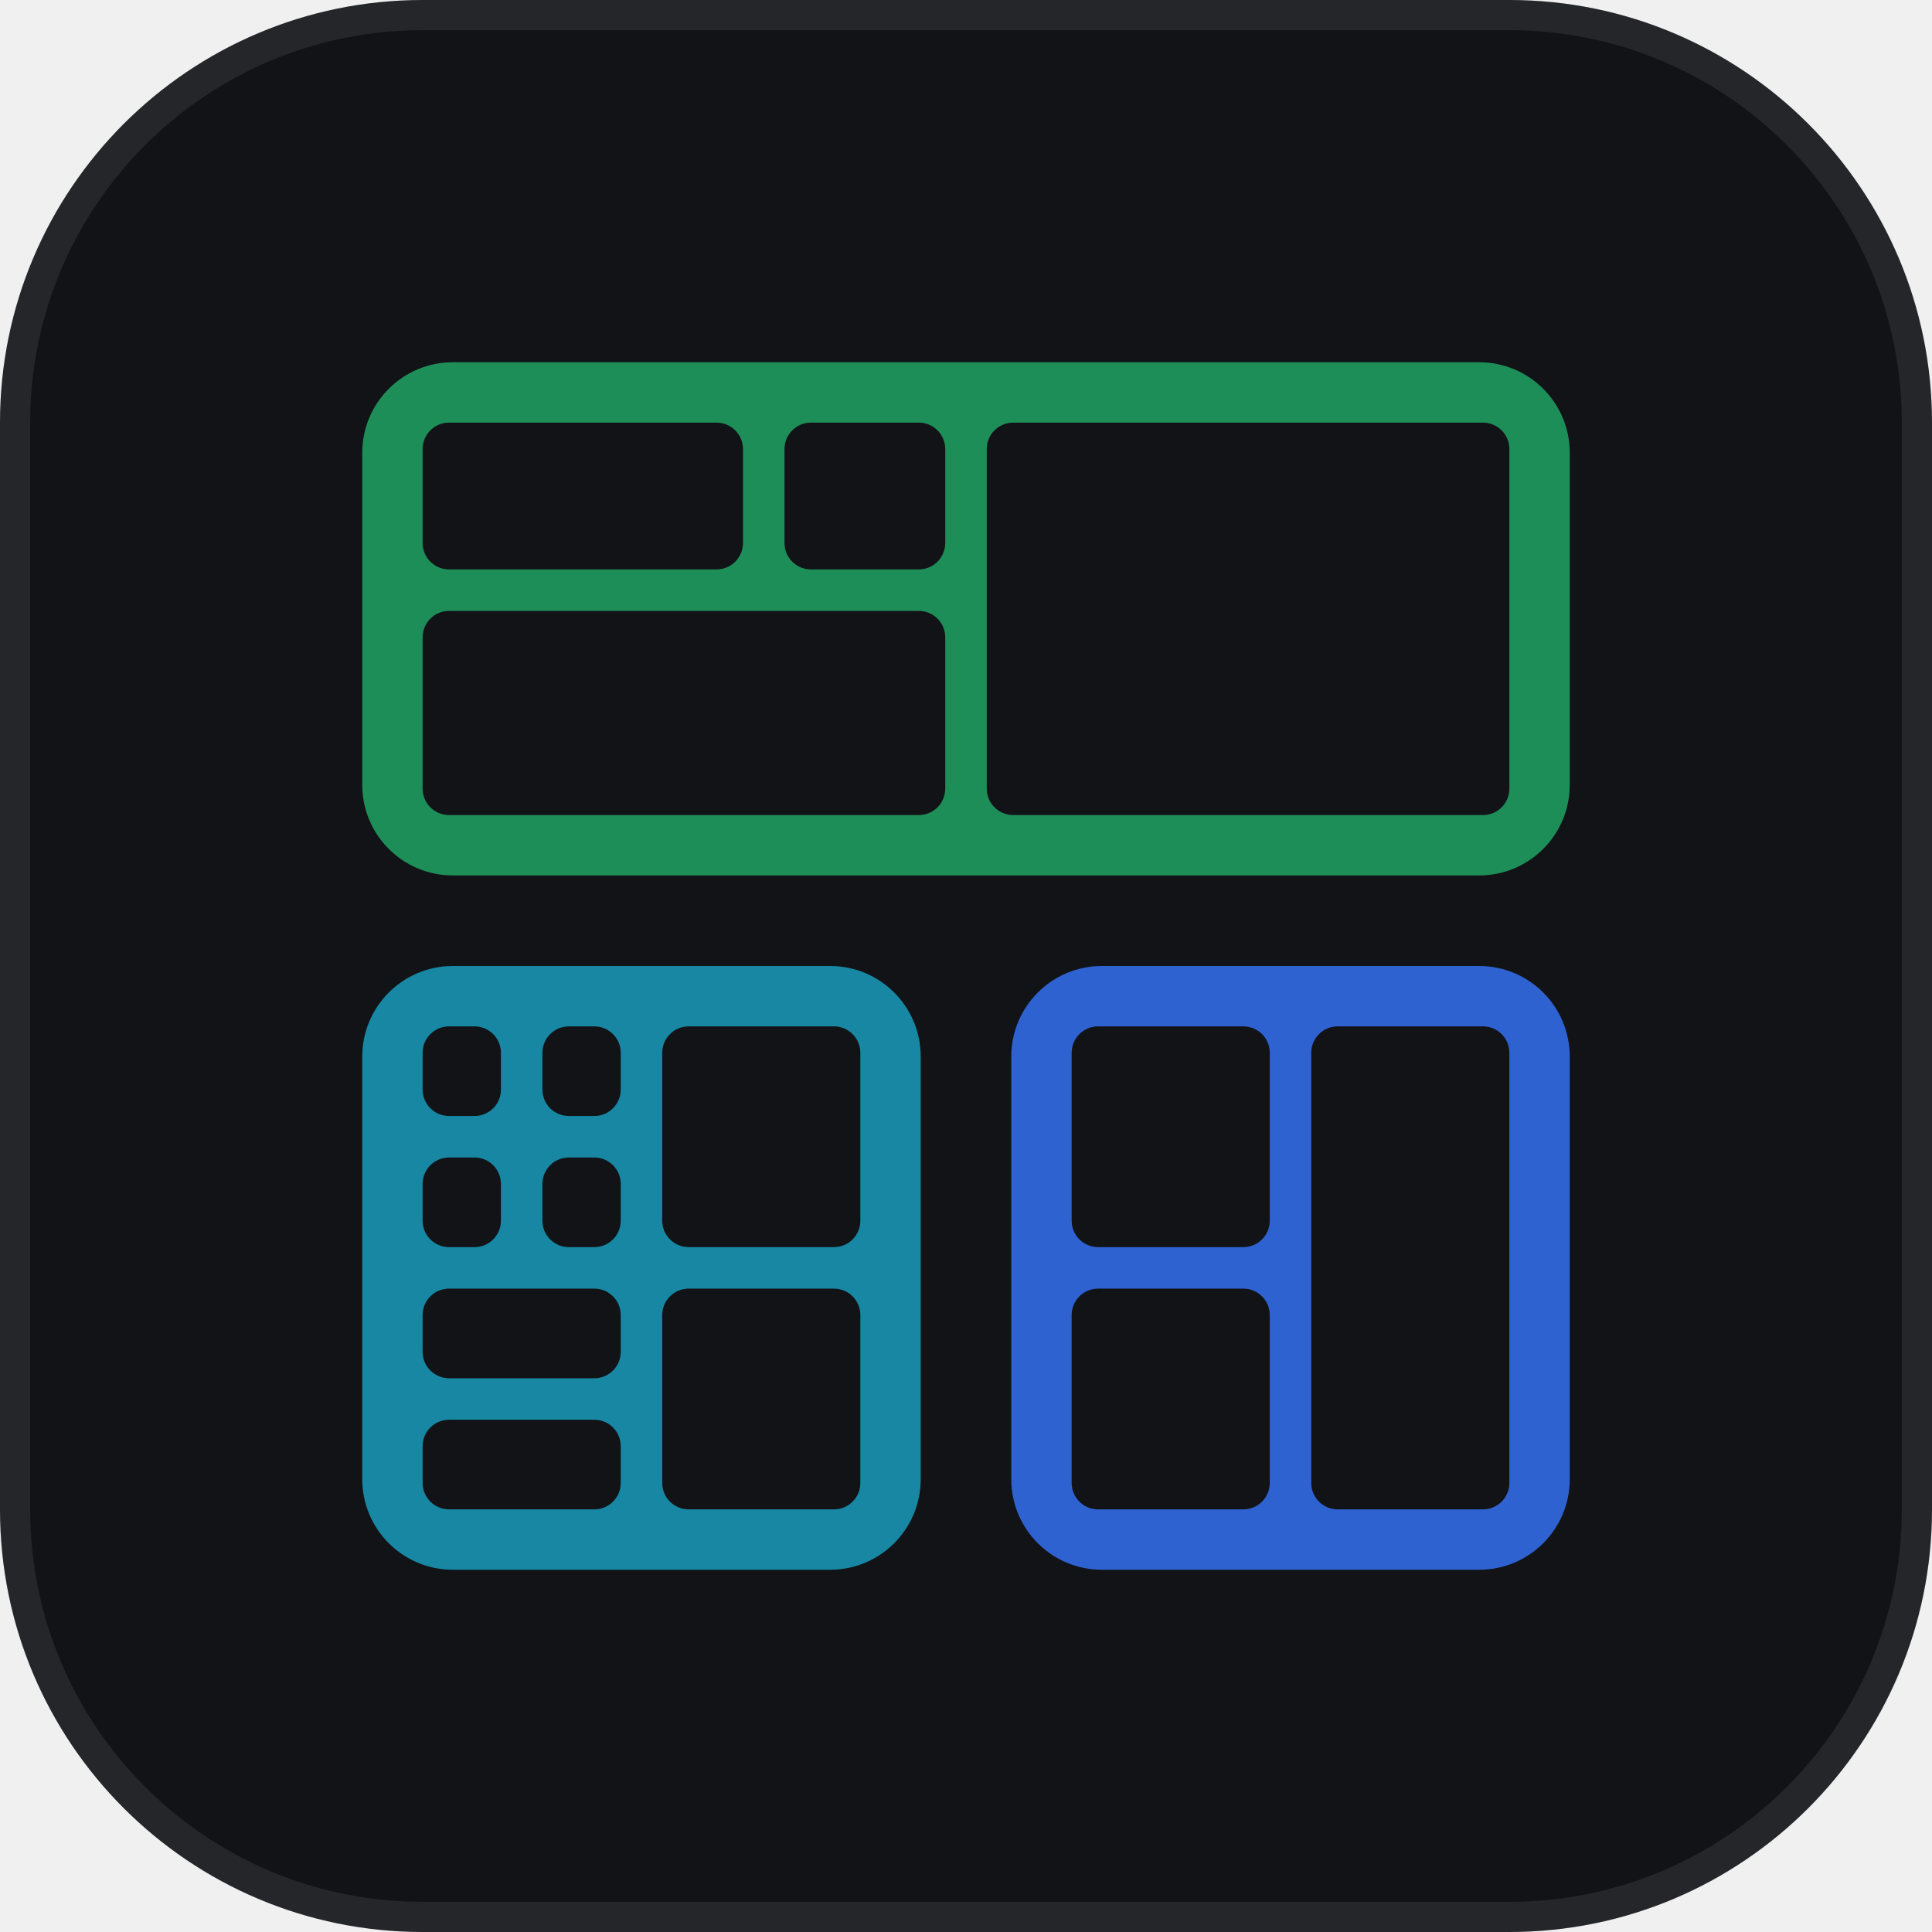
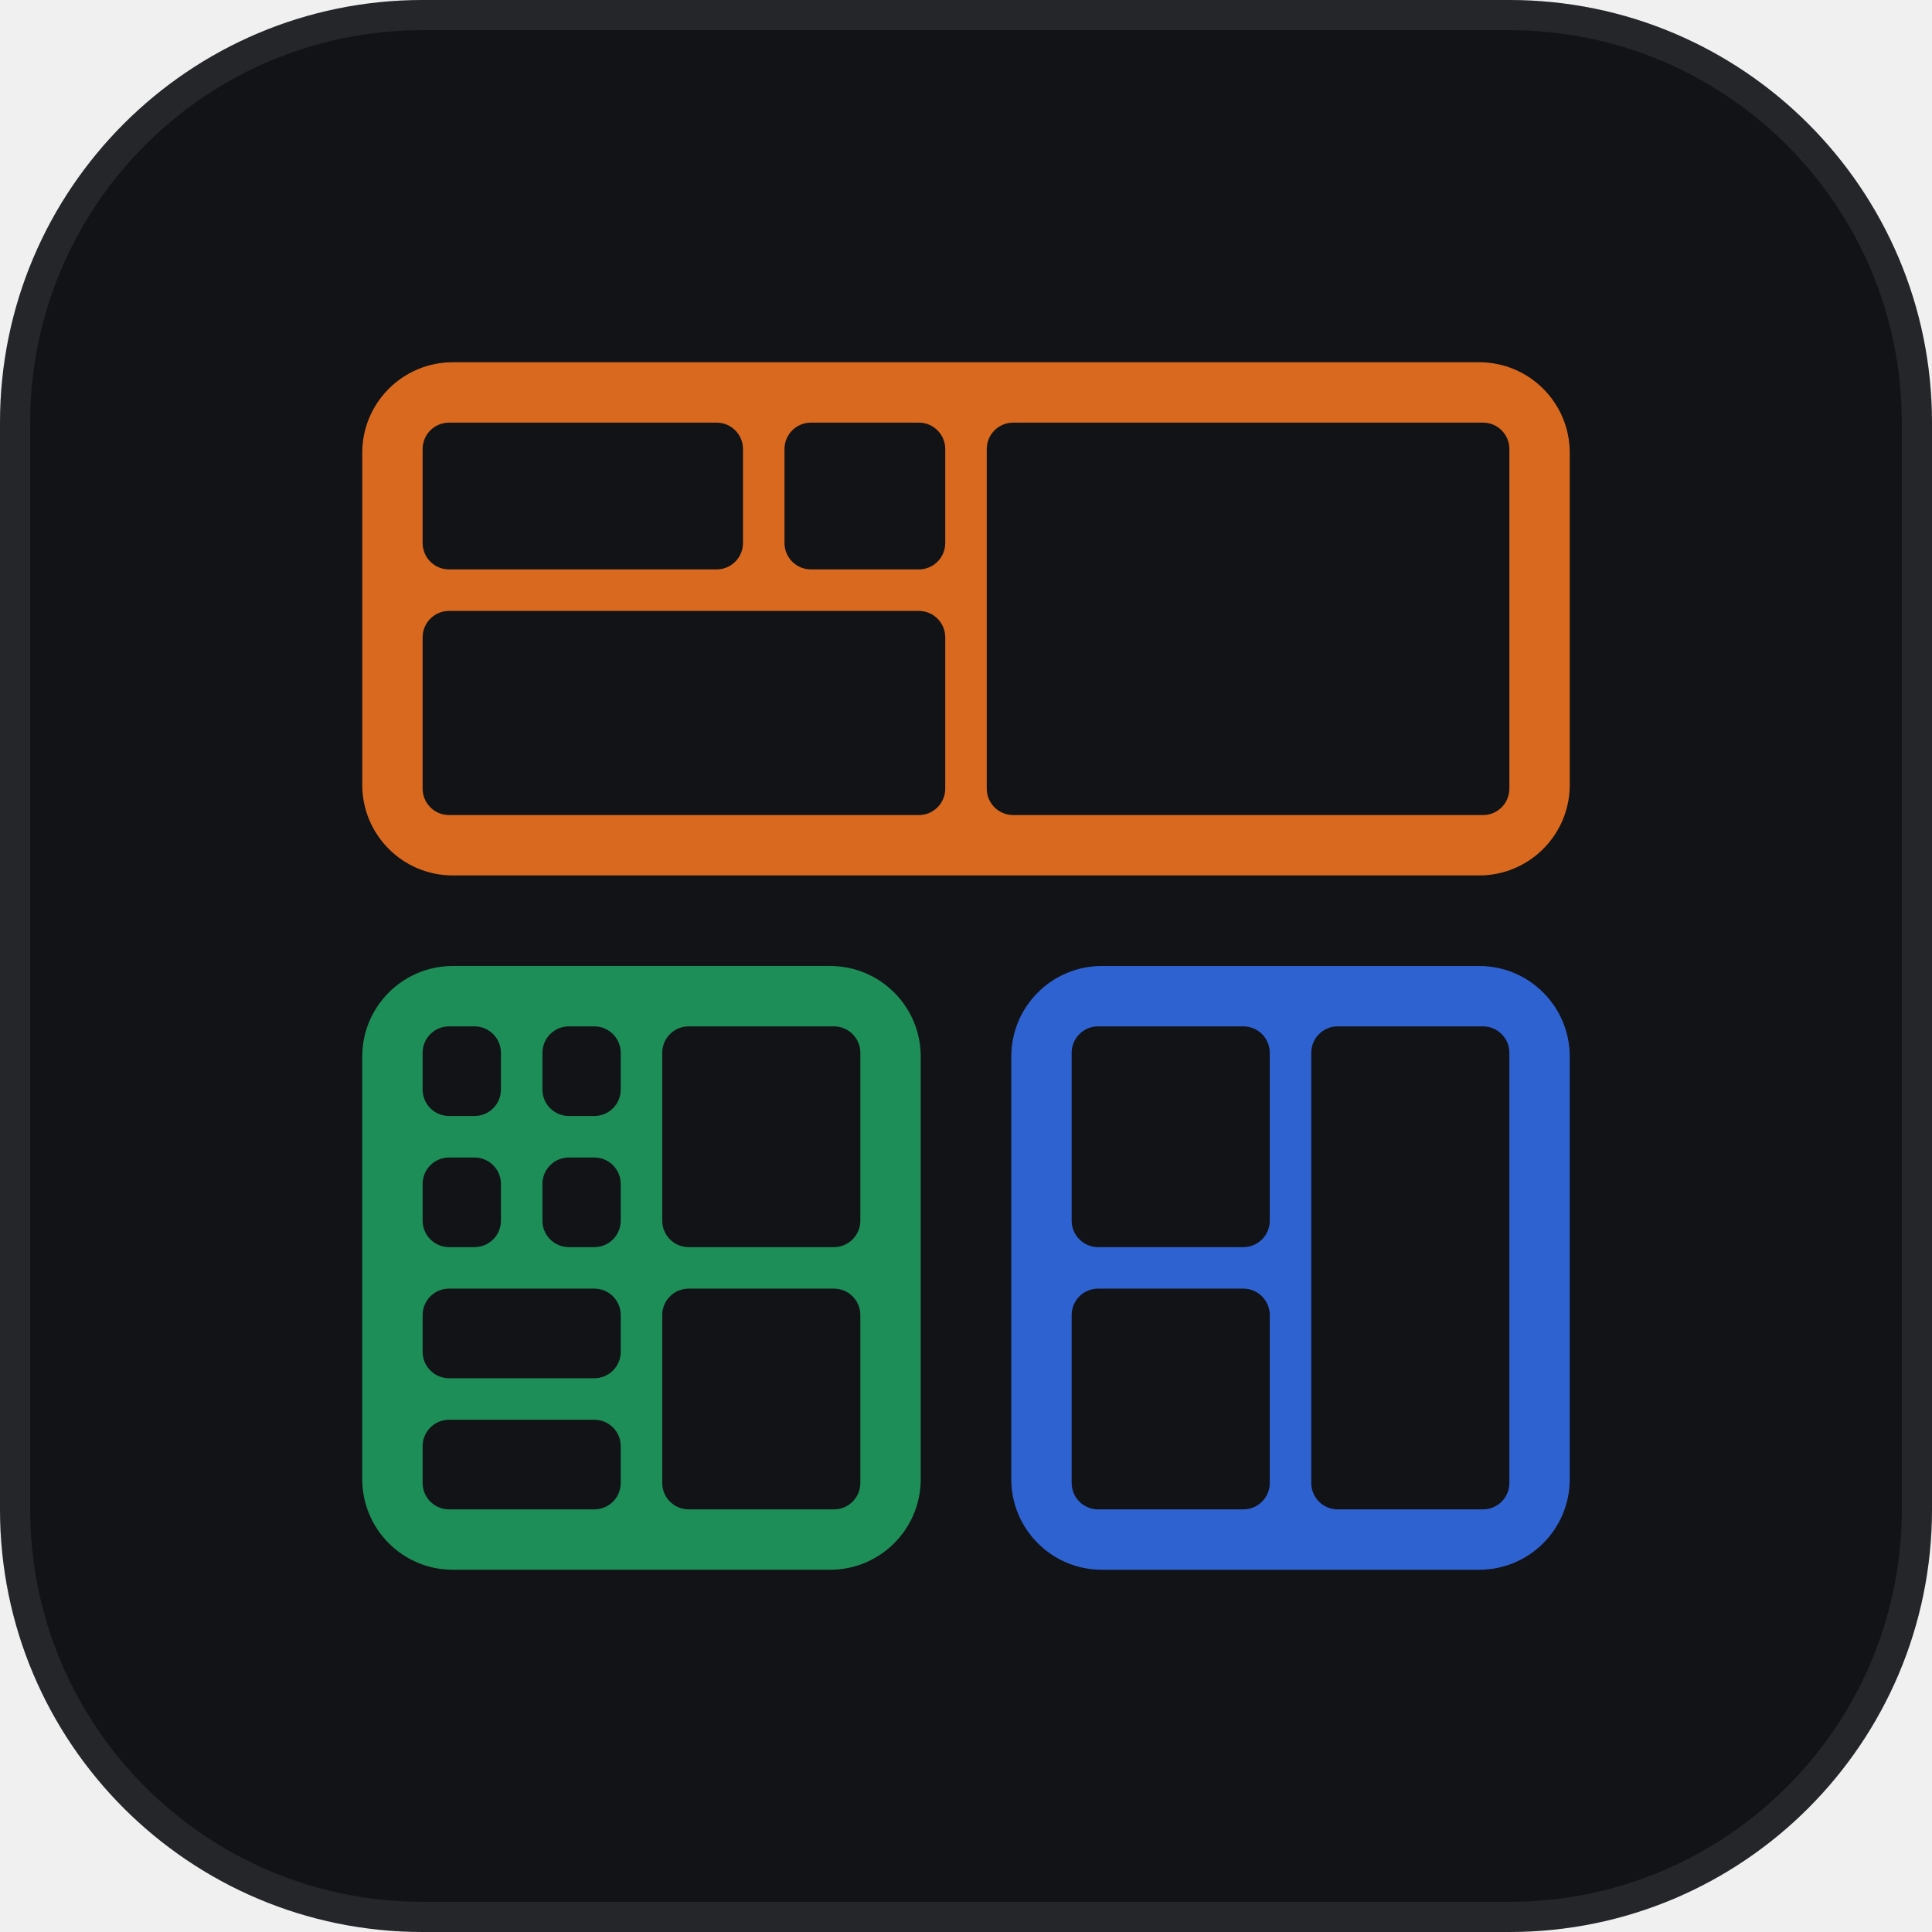
<svg xmlns="http://www.w3.org/2000/svg" viewBox="0 0 512 512">
  <rect width="512" height="512" rx="112" fill="#111317" />
  <rect x="4" y="4" width="504" height="504" rx="108" fill="none" stroke="#fff" stroke-opacity="0.08" stroke-width="8" />
-   <rect x="96" y="96" width="320" height="136" rx="24" fill="#1e8e58" />
+   <rect x="96" y="96" width="320" height="136" rx="24" fill="#d9691e" />
  <rect x="112" y="112" width="84.9" height="38.9" rx="7" fill="#111317" />
  <rect x="207.9" y="112" width="42.6" height="38.9" rx="7" fill="#111317" />
  <rect x="112" y="161.9" width="138.5" height="54.1" rx="7" fill="#111317" />
  <rect x="261.5" y="112" width="138.5" height="104" rx="7" fill="#111317" />
-   <rect x="96" y="256" width="148" height="160" rx="24" fill="#1787a3" />
+   <rect x="96" y="256" width="148" height="160" rx="24" fill="#1e8e58" />
  <rect x="112" y="272" width="20.75" height="23.75" rx="7" fill="#111317" />
  <rect x="143.75" y="272" width="20.75" height="23.75" rx="7" fill="#111317" />
  <rect x="112" y="306.75" width="20.75" height="23.75" rx="7" fill="#111317" />
  <rect x="143.75" y="306.75" width="20.75" height="23.75" rx="7" fill="#111317" />
  <rect x="175.5" y="272" width="52.5" height="58.5" rx="7" fill="#111317" />
  <rect x="112" y="341.5" width="52.5" height="23.75" rx="7" fill="#111317" />
  <rect x="112" y="376.25" width="52.5" height="23.75" rx="7" fill="#111317" />
  <rect x="175.5" y="341.5" width="52.5" height="58.5" rx="7" fill="#111317" />
  <rect x="268" y="256" width="148" height="160" rx="24" fill="#2f62d1" />
  <rect x="284" y="272" width="52.5" height="58.5" rx="7" fill="#111317" />
  <rect x="347.5" y="272" width="52.5" height="128" rx="7" fill="#111317" />
  <rect x="284" y="341.5" width="52.5" height="58.5" rx="7" fill="#111317" />
</svg>
